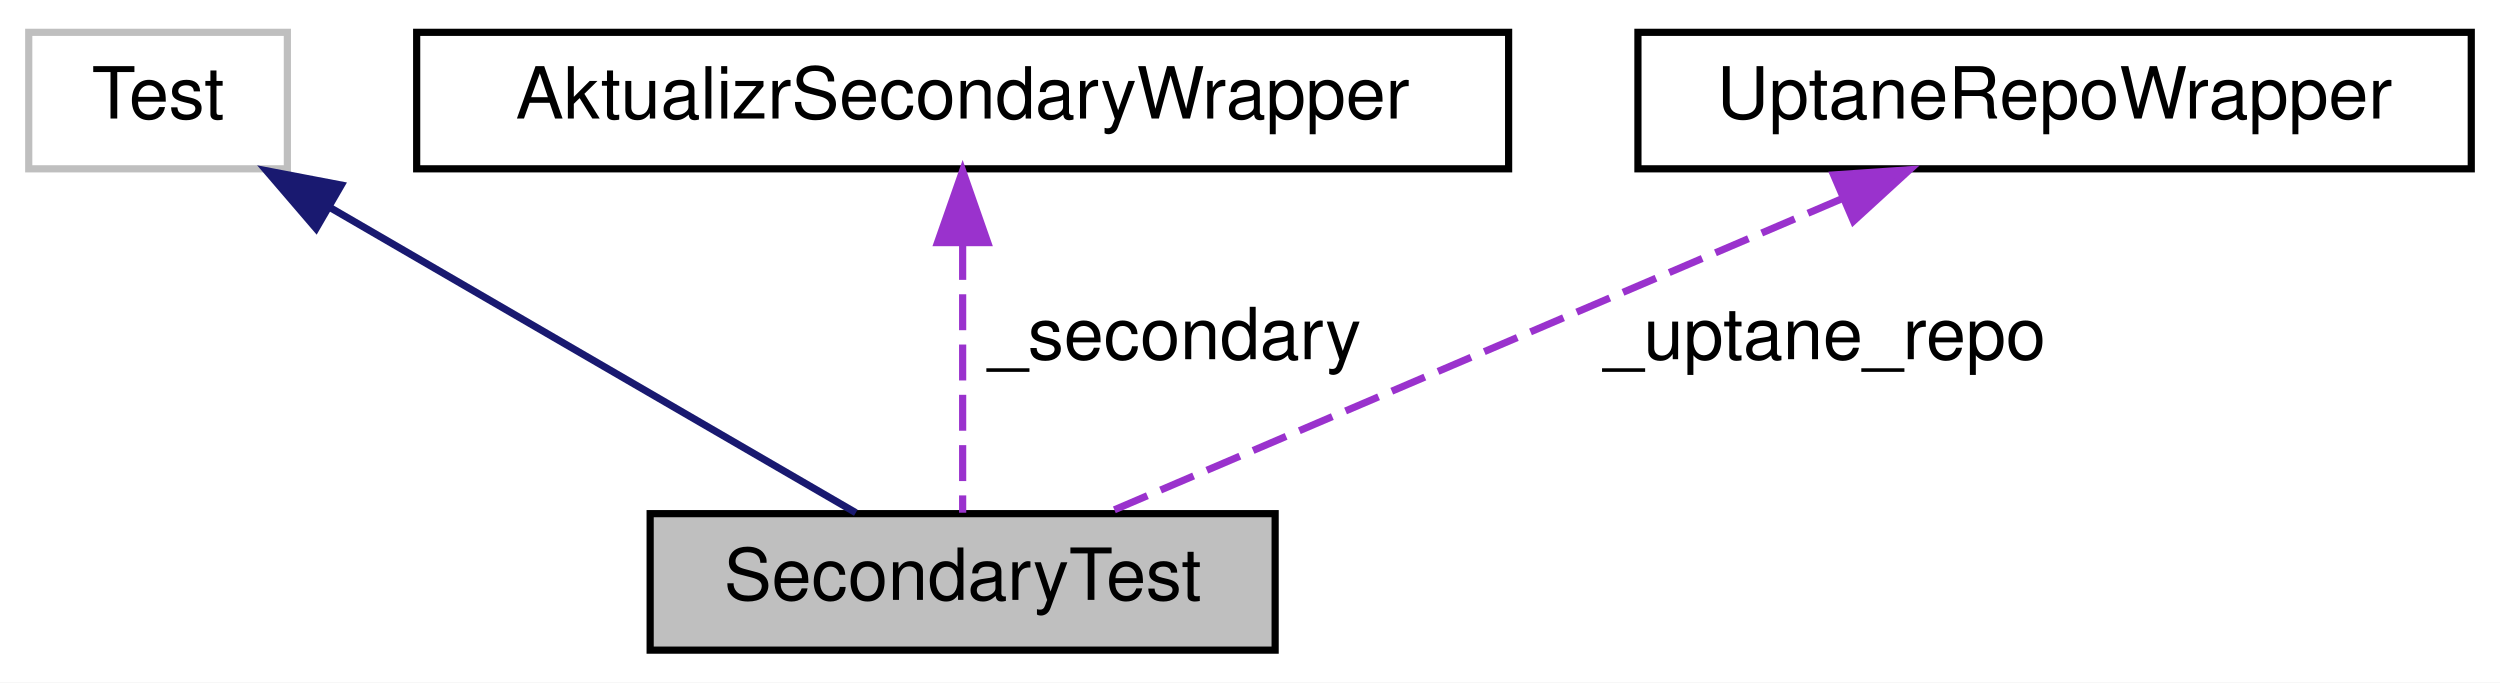
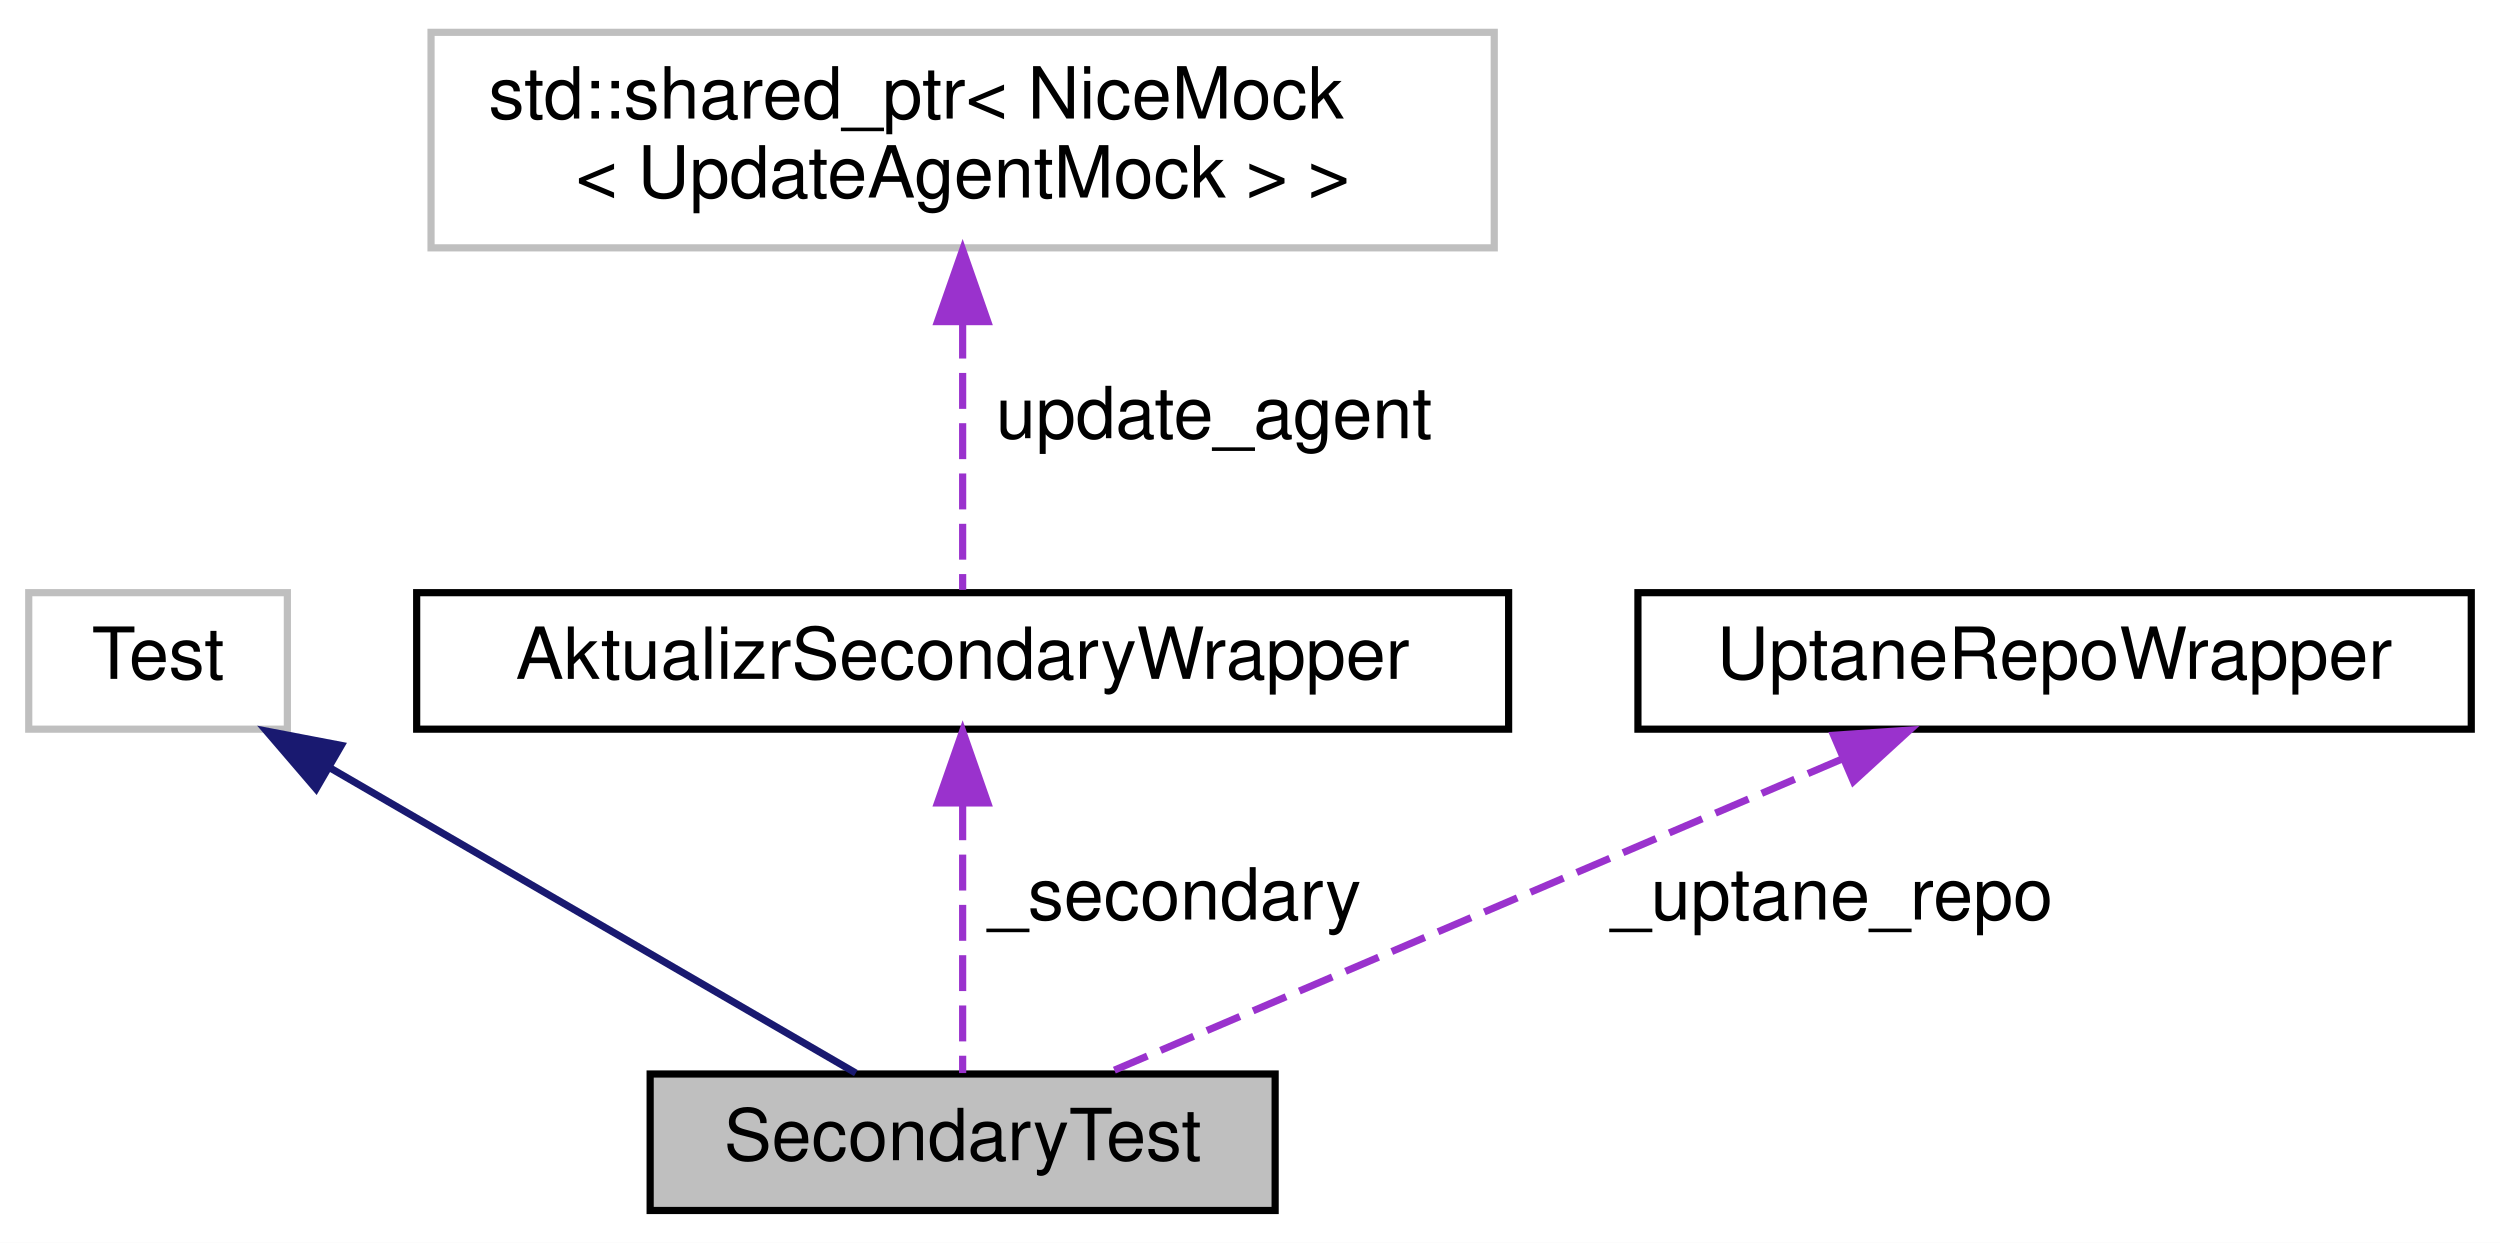
- <svg xmlns="http://www.w3.org/2000/svg" xmlns:xlink="http://www.w3.org/1999/xlink" width="348pt" height="95pt" viewBox="0.00 0.00 348.00 95.00">
-   <g id="graph0" class="graph" transform="scale(1 1) rotate(0) translate(4 91)">
-     <polygon fill="white" stroke="transparent" points="-4,4 -4,-91 344,-91 344,4 -4,4" />
+ <svg xmlns="http://www.w3.org/2000/svg" xmlns:xlink="http://www.w3.org/1999/xlink" width="348pt" height="173pt" viewBox="0.00 0.00 348.00 173.00">
+   <g id="graph0" class="graph" transform="scale(1 1) rotate(0) translate(4 169)">
+     <polygon fill="white" stroke="transparent" points="-4,4 -4,-169 344,-169 344,4 -4,4" />
    <g id="node1" class="node">
      <g id="a_node1">
        <a xlink:title=" ">
          <polygon fill="#bfbfbf" stroke="black" points="86.5,-0.5 86.5,-19.5 173.5,-19.5 173.5,-0.5 86.5,-0.5" />
          <text text-anchor="middle" x="130" y="-7.5" font-family="Helvetica,sans-Serif" font-size="10.00">SecondaryTest</text>
        </a>
      </g>
    </g>
    <g id="node2" class="node">
      <g id="a_node2">
        <a xlink:title=" ">
          <polygon fill="white" stroke="#bfbfbf" points="0,-67.5 0,-86.5 36,-86.5 36,-67.5 0,-67.5" />
          <text text-anchor="middle" x="18" y="-74.5" font-family="Helvetica,sans-Serif" font-size="10.00">Test</text>
        </a>
      </g>
    </g>
    <g id="edge1" class="edge">
      <path fill="none" stroke="midnightblue" d="M41.92,-62.12C64.11,-49.24 96.44,-30.48 115.13,-19.63" />
      <polygon fill="midnightblue" stroke="midnightblue" points="40,-59.19 33.1,-67.23 43.51,-65.24 40,-59.19" />
    </g>
    <g id="node3" class="node">
      <g id="a_node3">
        <a xlink:href="class_aktualizr_secondary_wrapper.html" target="_top" xlink:title=" ">
          <polygon fill="white" stroke="black" points="54,-67.5 54,-86.5 206,-86.5 206,-67.5 54,-67.5" />
          <text text-anchor="middle" x="130" y="-74.5" font-family="Helvetica,sans-Serif" font-size="10.00">AktualizrSecondaryWrapper</text>
        </a>
      </g>
    </g>
    <g id="edge2" class="edge">
      <path fill="none" stroke="#9a32cd" stroke-dasharray="5,2" d="M130,-57.04C130,-44.67 130,-29.12 130,-19.63" />
      <polygon fill="#9a32cd" stroke="#9a32cd" points="126.5,-57.23 130,-67.23 133.5,-57.23 126.5,-57.23" />
      <text text-anchor="middle" x="159.5" y="-41" font-family="Helvetica,sans-Serif" font-size="10.00"> _secondary</text>
    </g>
    <g id="node4" class="node">
      <g id="a_node4">
+         <a xlink:title=" ">
+           <polygon fill="white" stroke="#bfbfbf" points="56,-134.5 56,-164.5 204,-164.5 204,-134.5 56,-134.5" />
+           <text text-anchor="start" x="64" y="-152.5" font-family="Helvetica,sans-Serif" font-size="10.00">std::shared_ptr&lt; NiceMock</text>
+           <text text-anchor="middle" x="130" y="-141.5" font-family="Helvetica,sans-Serif" font-size="10.00">&lt; UpdateAgentMock &gt; &gt;</text>
+         </a>
+       </g>
+     </g>
+     <g id="edge3" class="edge">
+       <path fill="none" stroke="#9a32cd" stroke-dasharray="5,2" d="M130,-124.09C130,-111.21 130,-96.2 130,-86.89" />
+       <polygon fill="#9a32cd" stroke="#9a32cd" points="126.5,-124.23 130,-134.23 133.5,-124.23 126.5,-124.23" />
+       <text text-anchor="middle" x="165" y="-108" font-family="Helvetica,sans-Serif" font-size="10.00"> update_agent</text>
+     </g>
+     <g id="node5" class="node">
+       <g id="a_node5">
        <a xlink:href="class_uptane_repo_wrapper.html" target="_top" xlink:title=" ">
          <polygon fill="white" stroke="black" points="224,-67.5 224,-86.5 340,-86.5 340,-67.5 224,-67.5" />
          <text text-anchor="middle" x="282" y="-74.5" font-family="Helvetica,sans-Serif" font-size="10.00">UptaneRepoWrapper</text>
        </a>
      </g>
    </g>
-     <g id="edge3" class="edge">
+     <g id="edge4" class="edge">
      <path fill="none" stroke="#9a32cd" stroke-dasharray="5,2" d="M252.26,-63.28C222.16,-50.41 176.43,-30.85 150.27,-19.67" />
      <polygon fill="#9a32cd" stroke="#9a32cd" points="251.24,-66.65 261.82,-67.37 254,-60.22 251.24,-66.65" />
-       <text text-anchor="middle" x="250" y="-41" font-family="Helvetica,sans-Serif" font-size="10.00"> _uptane_repo</text>
+       <text text-anchor="middle" x="251" y="-41" font-family="Helvetica,sans-Serif" font-size="10.00"> _uptane_repo</text>
    </g>
  </g>
</svg>
